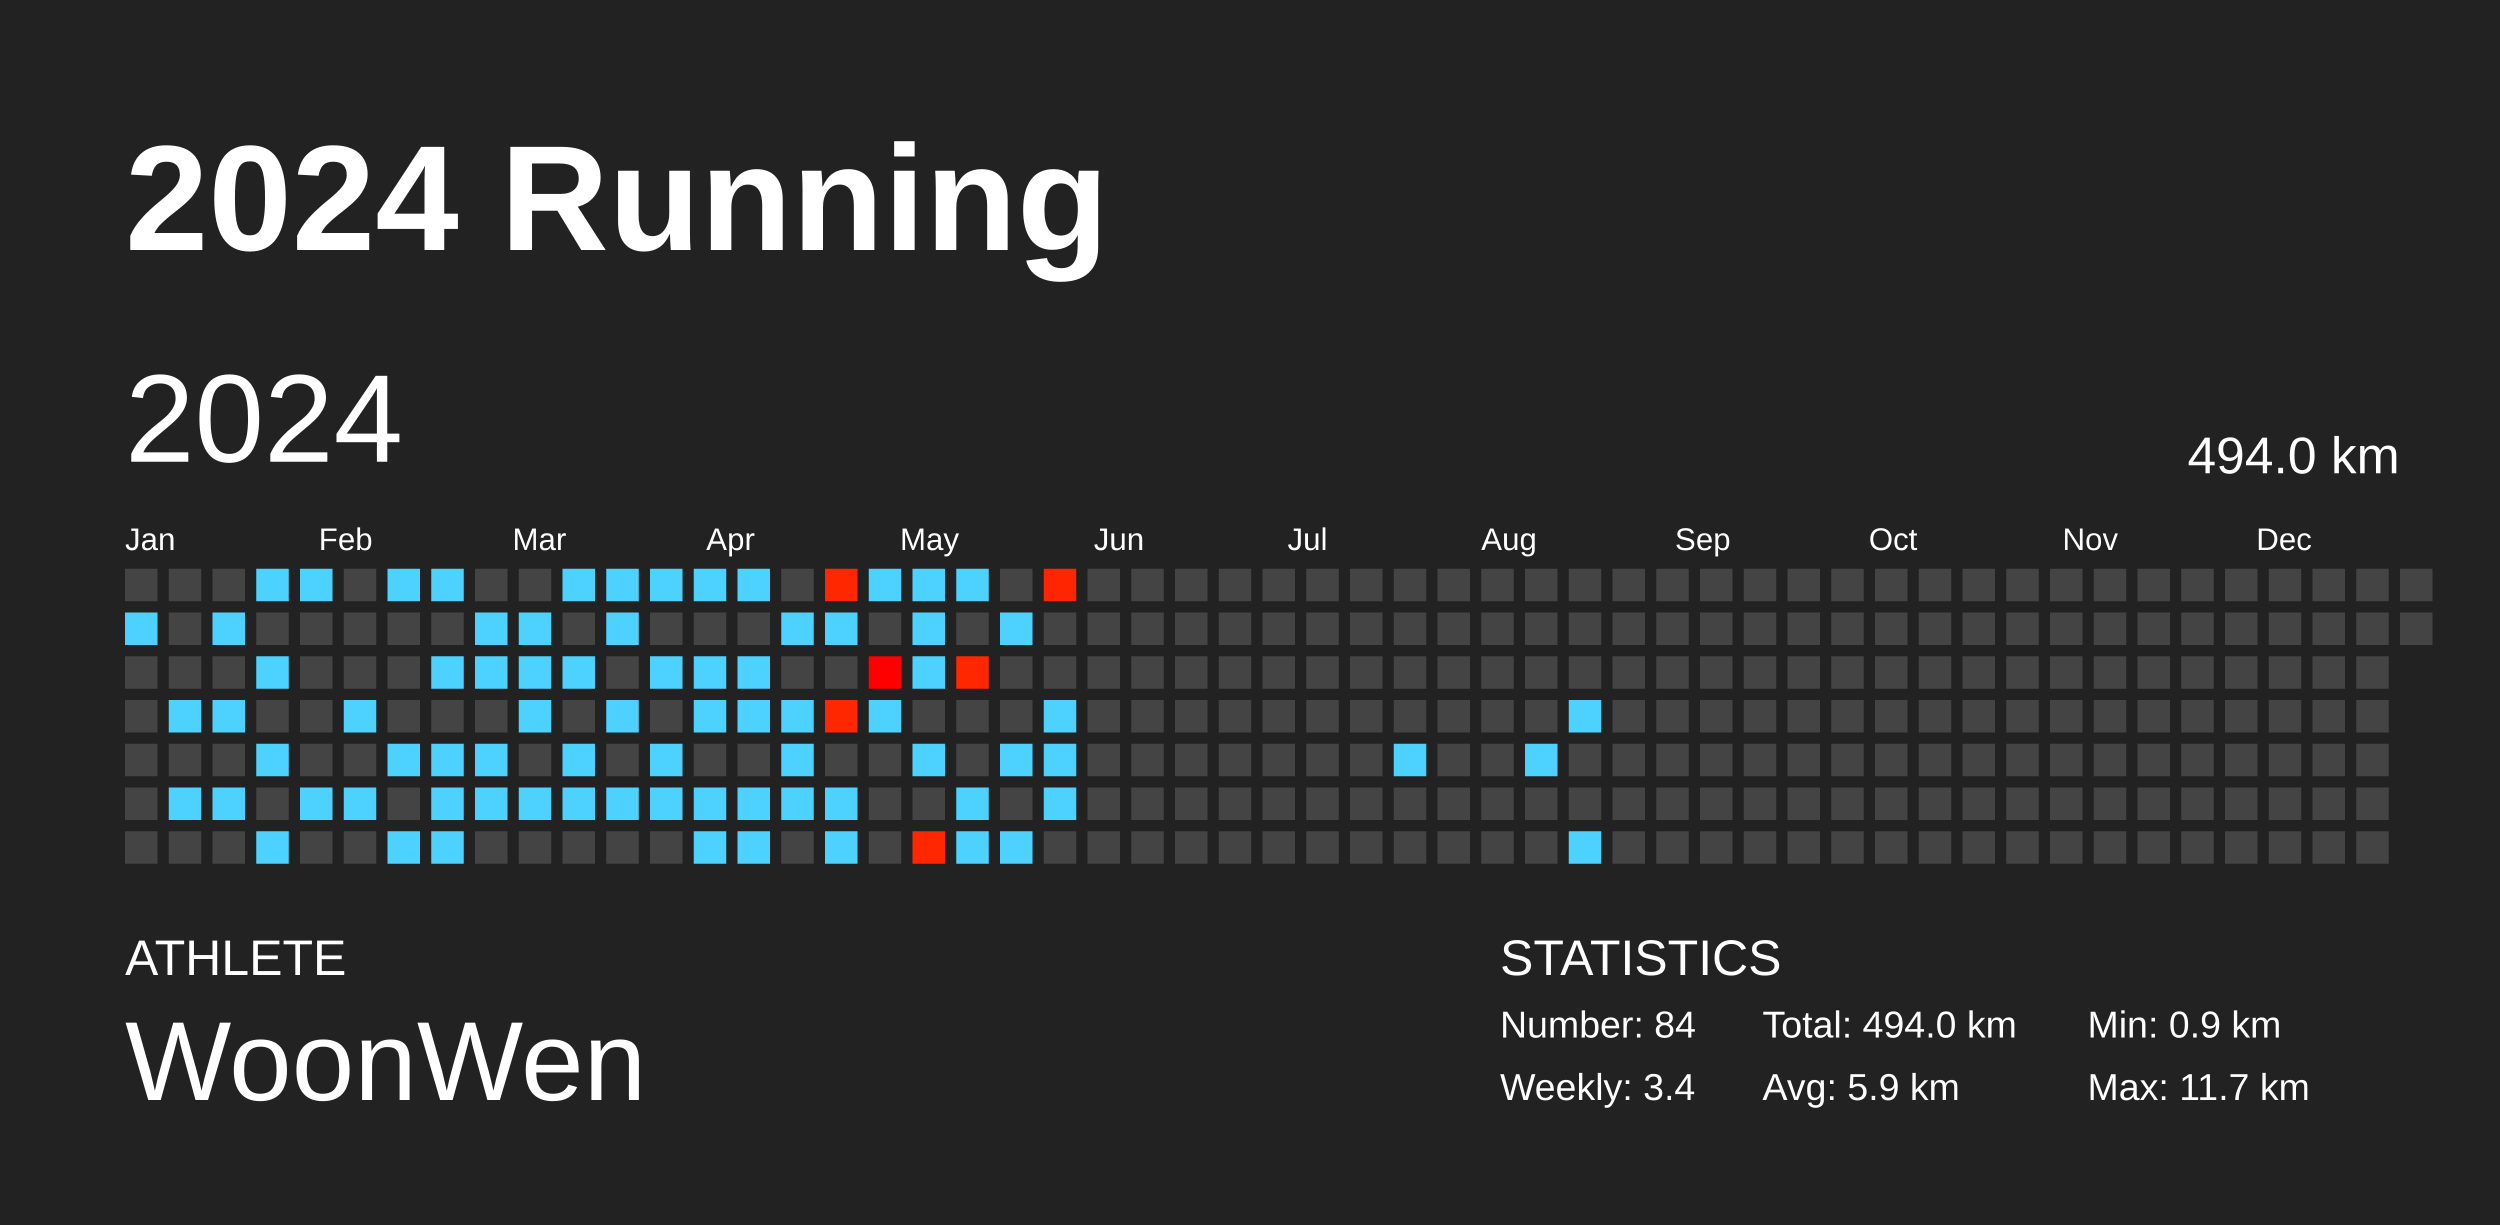
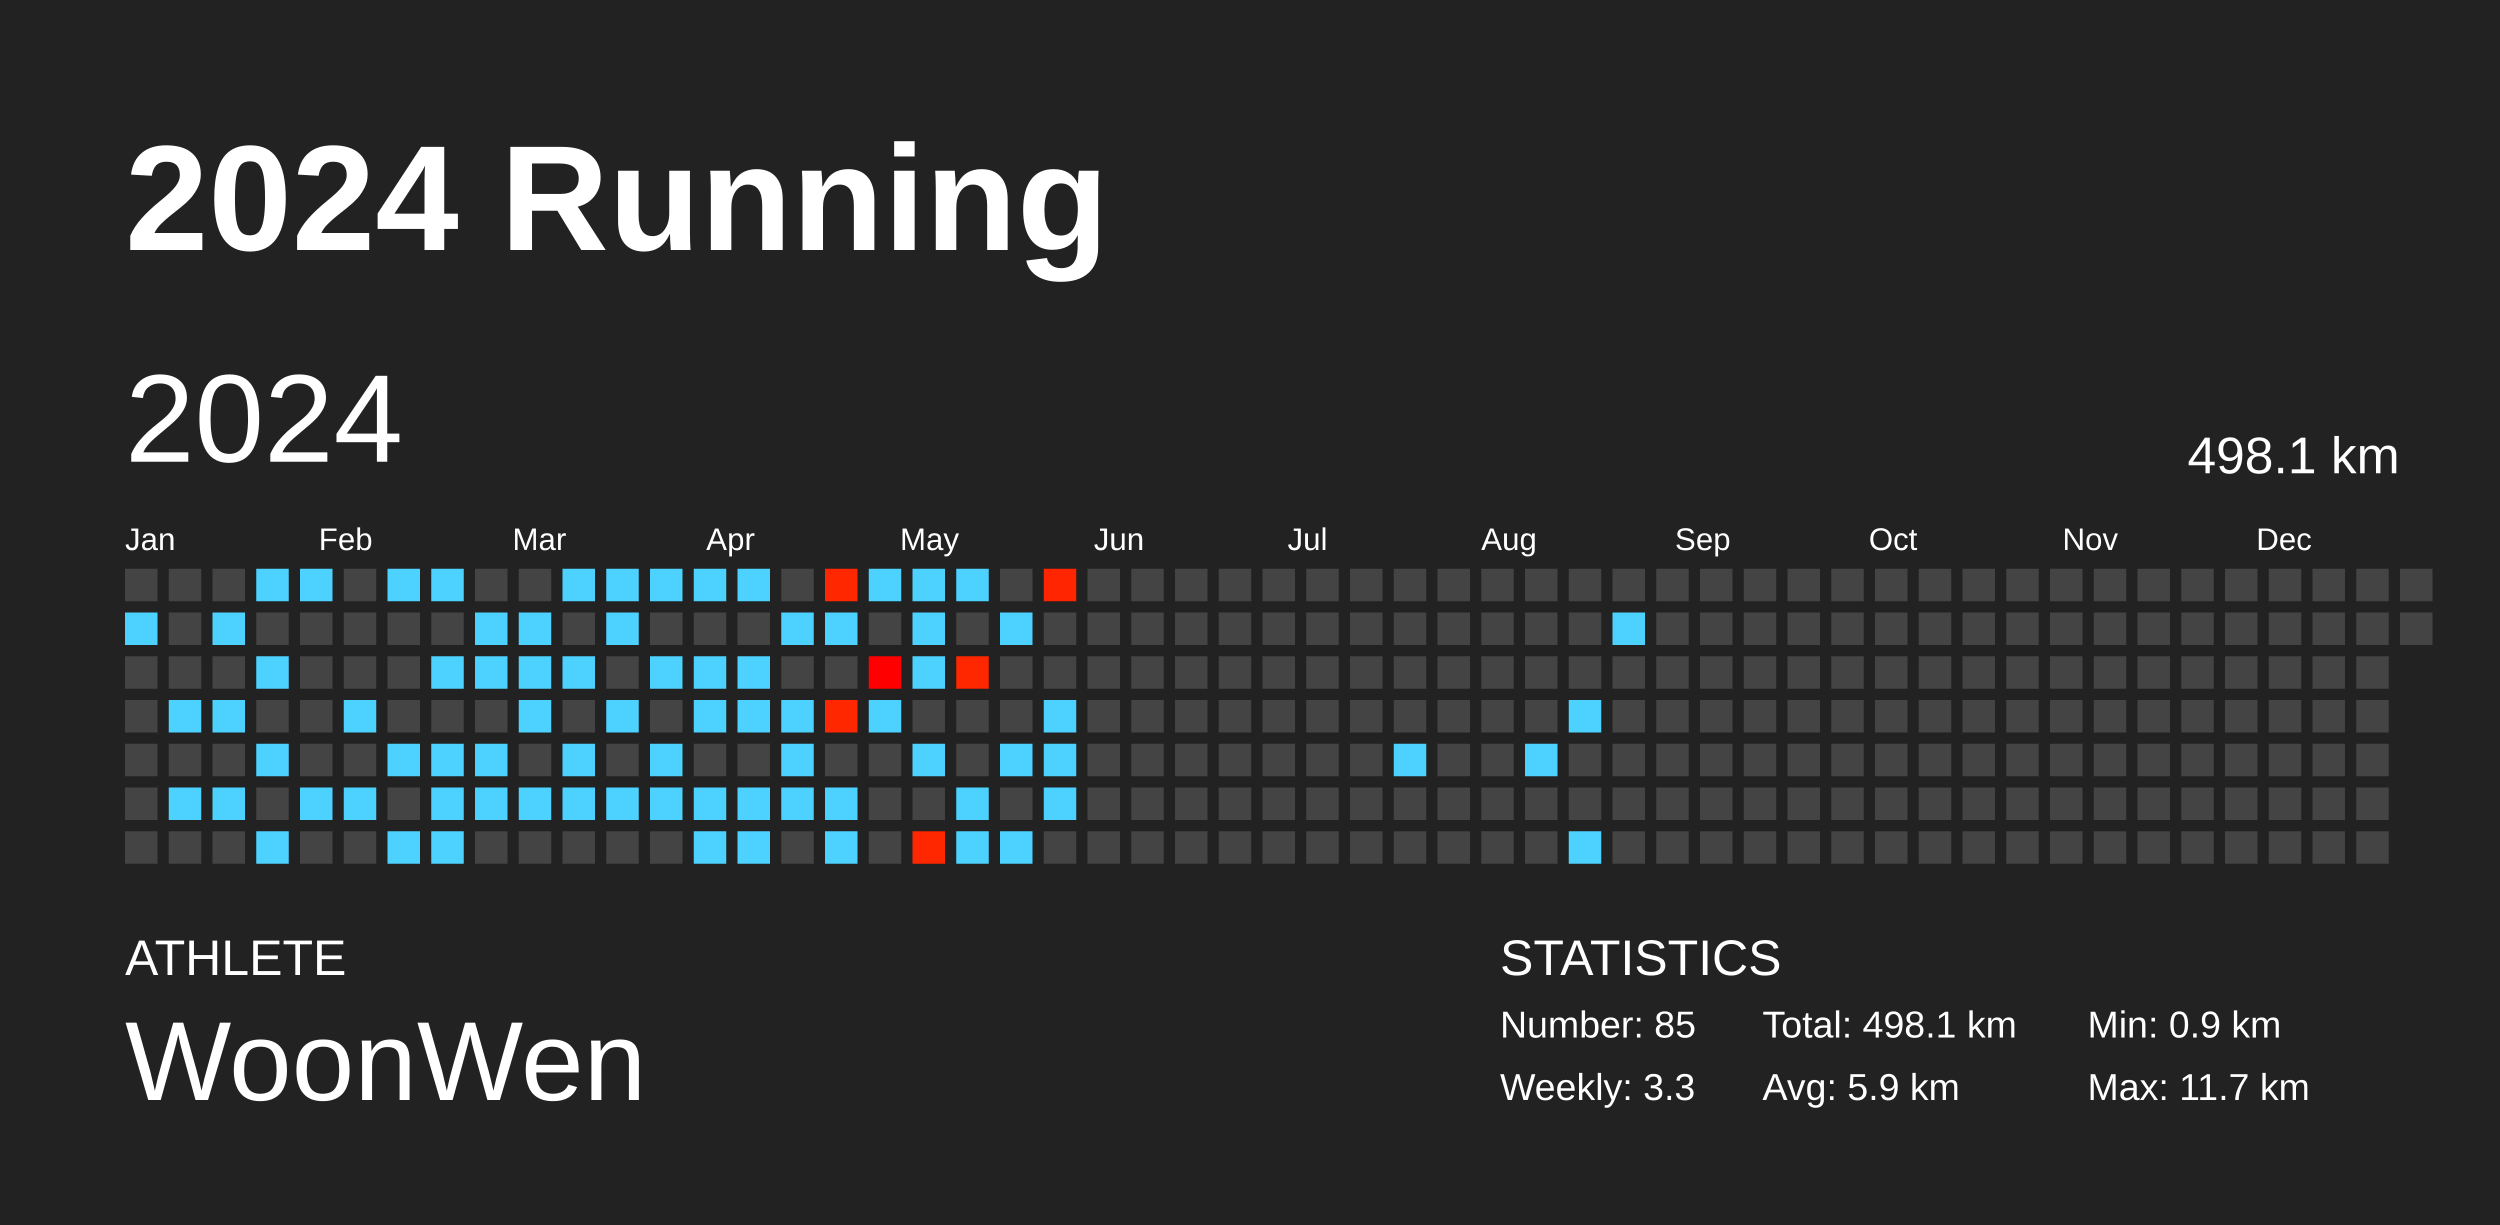
<svg xmlns="http://www.w3.org/2000/svg" baseProfile="full" height="98mm" version="1.1" viewBox="0,0,200,98" width="200mm">
  <defs />
  <rect fill="#222222" height="98" width="200" x="0" y="0" />
  <text fill="#FFFFFF" style="font-size:12px; font-family:Arial; font-weight:bold;" x="10" y="20">2024 Running</text>
  <text fill="#FFFFFF" style="font-size:4px; font-family:Arial" x="10" y="78">ATHLETE</text>
  <text fill="#FFFFFF" style="font-size:9px; font-family:Arial" x="10" y="88">WoonWen</text>
  <text fill="#FFFFFF" style="font-size:4px; font-family:Arial" x="120" y="78">STATISTICS</text>
-   <text fill="#FFFFFF" style="font-size:3px; font-family:Arial" x="120" y="83">Number: 84</text>
-   <text fill="#FFFFFF" style="font-size:3px; font-family:Arial" x="120" y="88">Weekly: 3.4</text>
-   <text fill="#FFFFFF" style="font-size:3px; font-family:Arial" x="141" y="83">Total: 494.0 km</text>
+   <text fill="#FFFFFF" style="font-size:3px; font-family:Arial" x="120" y="83">Number: 85</text>
+   <text fill="#FFFFFF" style="font-size:3px; font-family:Arial" x="120" y="88">Weekly: 3.3</text>
+   <text fill="#FFFFFF" style="font-size:3px; font-family:Arial" x="141" y="83">Total: 498.1 km</text>
  <text fill="#FFFFFF" style="font-size:3px; font-family:Arial" x="141" y="88">Avg: 5.9 km</text>
  <text fill="#FFFFFF" style="font-size:3px; font-family:Arial" x="167" y="83">Min: 0.9 km</text>
  <text fill="#FFFFFF" style="font-size:3px; font-family:Arial" x="167" y="88">Max: 11.7 km</text>
  <text dominant-baseline="hanging" fill="#FFFFFF" style="font-size:10.0px; font-family:Arial;" x="10" y="30">2024</text>
-   <text dominant-baseline="hanging" fill="#FFFFFF" style="font-size:4.125px; font-family:Arial;" x="175" y="35">494.0 km</text>
+   <text dominant-baseline="hanging" fill="#FFFFFF" style="font-size:4.125px; font-family:Arial;" x="175" y="35">498.1 km</text>
  <text fill="#FFFFFF" style="font-size:2.5px; font-family:Arial" x="10.0" y="44">Jan</text>
  <text fill="#FFFFFF" style="font-size:2.5px; font-family:Arial" x="25.5" y="44">Feb</text>
  <text fill="#FFFFFF" style="font-size:2.5px; font-family:Arial" x="41.0" y="44">Mar</text>
  <text fill="#FFFFFF" style="font-size:2.5px; font-family:Arial" x="56.5" y="44">Apr</text>
  <text fill="#FFFFFF" style="font-size:2.5px; font-family:Arial" x="72.0" y="44">May</text>
  <text fill="#FFFFFF" style="font-size:2.5px; font-family:Arial" x="87.5" y="44">Jun</text>
  <text fill="#FFFFFF" style="font-size:2.5px; font-family:Arial" x="103.0" y="44">Jul</text>
  <text fill="#FFFFFF" style="font-size:2.5px; font-family:Arial" x="118.5" y="44">Aug</text>
  <text fill="#FFFFFF" style="font-size:2.5px; font-family:Arial" x="134.0" y="44">Sep</text>
  <text fill="#FFFFFF" style="font-size:2.5px; font-family:Arial" x="149.5" y="44">Oct</text>
  <text fill="#FFFFFF" style="font-size:2.5px; font-family:Arial" x="165.0" y="44">Nov</text>
  <text fill="#FFFFFF" style="font-size:2.5px; font-family:Arial" x="180.5" y="44">Dec</text>
  <rect fill="#444444" height="2.6" width="2.6" x="10.0" y="45.5" />
  <rect fill="#4dd2ff" height="2.6" width="2.6" x="10.0" y="49.0" />
  <rect fill="#444444" height="2.6" width="2.6" x="10.0" y="52.5" />
  <rect fill="#444444" height="2.6" width="2.6" x="10.0" y="56.0" />
  <rect fill="#444444" height="2.6" width="2.6" x="10.0" y="59.5" />
  <rect fill="#444444" height="2.6" width="2.6" x="10.0" y="63.0" />
  <rect fill="#444444" height="2.6" width="2.6" x="10.0" y="66.5" />
  <rect fill="#444444" height="2.6" width="2.6" x="13.5" y="45.5" />
  <rect fill="#444444" height="2.6" width="2.6" x="13.5" y="49.0" />
  <rect fill="#444444" height="2.6" width="2.6" x="13.5" y="52.5" />
  <rect fill="#4dd2ff" height="2.6" width="2.6" x="13.5" y="56.0" />
  <rect fill="#444444" height="2.6" width="2.6" x="13.5" y="59.5" />
  <rect fill="#4dd2ff" height="2.6" width="2.6" x="13.5" y="63.0" />
  <rect fill="#444444" height="2.6" width="2.6" x="13.5" y="66.5" />
  <rect fill="#444444" height="2.6" width="2.6" x="17.0" y="45.5" />
  <rect fill="#4dd2ff" height="2.6" width="2.6" x="17.0" y="49.0" />
  <rect fill="#444444" height="2.6" width="2.6" x="17.0" y="52.5" />
  <rect fill="#4dd2ff" height="2.6" width="2.6" x="17.0" y="56.0" />
  <rect fill="#444444" height="2.6" width="2.6" x="17.0" y="59.5" />
  <rect fill="#4dd2ff" height="2.6" width="2.6" x="17.0" y="63.0" />
  <rect fill="#444444" height="2.6" width="2.6" x="17.0" y="66.5" />
  <rect fill="#4dd2ff" height="2.6" width="2.6" x="20.5" y="45.5" />
  <rect fill="#444444" height="2.6" width="2.6" x="20.5" y="49.0" />
  <rect fill="#4dd2ff" height="2.6" width="2.6" x="20.5" y="52.5" />
  <rect fill="#444444" height="2.6" width="2.6" x="20.5" y="56.0" />
  <rect fill="#4dd2ff" height="2.6" width="2.6" x="20.5" y="59.5" />
  <rect fill="#444444" height="2.6" width="2.6" x="20.5" y="63.0" />
  <rect fill="#4dd2ff" height="2.6" width="2.6" x="20.5" y="66.5" />
  <rect fill="#4dd2ff" height="2.6" width="2.6" x="24.0" y="45.5" />
  <rect fill="#444444" height="2.6" width="2.6" x="24.0" y="49.0" />
  <rect fill="#444444" height="2.6" width="2.6" x="24.0" y="52.5" />
  <rect fill="#444444" height="2.6" width="2.6" x="24.0" y="56.0" />
  <rect fill="#444444" height="2.6" width="2.6" x="24.0" y="59.5" />
  <rect fill="#4dd2ff" height="2.6" width="2.6" x="24.0" y="63.0" />
  <rect fill="#444444" height="2.6" width="2.6" x="24.0" y="66.5" />
  <rect fill="#444444" height="2.6" width="2.6" x="27.5" y="45.5" />
  <rect fill="#444444" height="2.6" width="2.6" x="27.5" y="49.0" />
  <rect fill="#444444" height="2.6" width="2.6" x="27.5" y="52.5" />
  <rect fill="#4dd2ff" height="2.6" width="2.6" x="27.5" y="56.0" />
  <rect fill="#444444" height="2.6" width="2.6" x="27.5" y="59.5" />
  <rect fill="#4dd2ff" height="2.6" width="2.6" x="27.5" y="63.0" />
  <rect fill="#444444" height="2.6" width="2.6" x="27.5" y="66.5" />
  <rect fill="#4dd2ff" height="2.6" width="2.6" x="31.0" y="45.5" />
  <rect fill="#444444" height="2.6" width="2.6" x="31.0" y="49.0" />
  <rect fill="#444444" height="2.6" width="2.6" x="31.0" y="52.5" />
  <rect fill="#444444" height="2.6" width="2.6" x="31.0" y="56.0" />
  <rect fill="#4dd2ff" height="2.6" width="2.6" x="31.0" y="59.5" />
  <rect fill="#444444" height="2.6" width="2.6" x="31.0" y="63.0" />
  <rect fill="#4dd2ff" height="2.6" width="2.6" x="31.0" y="66.5" />
  <rect fill="#4dd2ff" height="2.6" width="2.6" x="34.5" y="45.5" />
  <rect fill="#444444" height="2.6" width="2.6" x="34.5" y="49.0" />
  <rect fill="#4dd2ff" height="2.6" width="2.6" x="34.5" y="52.5" />
  <rect fill="#444444" height="2.6" width="2.6" x="34.5" y="56.0" />
  <rect fill="#4dd2ff" height="2.6" width="2.6" x="34.5" y="59.5" />
  <rect fill="#4dd2ff" height="2.6" width="2.6" x="34.5" y="63.0" />
  <rect fill="#4dd2ff" height="2.6" width="2.6" x="34.5" y="66.5" />
  <rect fill="#444444" height="2.6" width="2.6" x="38.0" y="45.5" />
  <rect fill="#4dd2ff" height="2.6" width="2.6" x="38.0" y="49.0" />
  <rect fill="#4dd2ff" height="2.6" width="2.6" x="38.0" y="52.5" />
  <rect fill="#444444" height="2.6" width="2.6" x="38.0" y="56.0" />
  <rect fill="#4dd2ff" height="2.6" width="2.6" x="38.0" y="59.5" />
  <rect fill="#4dd2ff" height="2.6" width="2.6" x="38.0" y="63.0" />
  <rect fill="#444444" height="2.6" width="2.6" x="38.0" y="66.5" />
  <rect fill="#444444" height="2.6" width="2.6" x="41.5" y="45.5" />
  <rect fill="#4dd2ff" height="2.6" width="2.6" x="41.5" y="49.0" />
  <rect fill="#4dd2ff" height="2.6" width="2.6" x="41.5" y="52.5" />
  <rect fill="#4dd2ff" height="2.6" width="2.6" x="41.5" y="56.0" />
  <rect fill="#444444" height="2.6" width="2.6" x="41.5" y="59.5" />
  <rect fill="#4dd2ff" height="2.6" width="2.6" x="41.5" y="63.0" />
  <rect fill="#444444" height="2.6" width="2.6" x="41.5" y="66.5" />
  <rect fill="#4dd2ff" height="2.6" width="2.6" x="45.0" y="45.5" />
  <rect fill="#444444" height="2.6" width="2.6" x="45.0" y="49.0" />
  <rect fill="#4dd2ff" height="2.6" width="2.6" x="45.0" y="52.5" />
  <rect fill="#444444" height="2.6" width="2.6" x="45.0" y="56.0" />
  <rect fill="#4dd2ff" height="2.6" width="2.6" x="45.0" y="59.5" />
  <rect fill="#4dd2ff" height="2.6" width="2.6" x="45.0" y="63.0" />
  <rect fill="#444444" height="2.6" width="2.6" x="45.0" y="66.5" />
  <rect fill="#4dd2ff" height="2.6" width="2.6" x="48.5" y="45.5" />
  <rect fill="#4dd2ff" height="2.6" width="2.6" x="48.5" y="49.0" />
  <rect fill="#444444" height="2.6" width="2.6" x="48.5" y="52.5" />
  <rect fill="#4dd2ff" height="2.6" width="2.6" x="48.5" y="56.0" />
  <rect fill="#444444" height="2.6" width="2.6" x="48.5" y="59.5" />
  <rect fill="#4dd2ff" height="2.6" width="2.6" x="48.5" y="63.0" />
  <rect fill="#444444" height="2.6" width="2.6" x="48.5" y="66.5" />
  <rect fill="#4dd2ff" height="2.6" width="2.6" x="52.0" y="45.5" />
  <rect fill="#444444" height="2.6" width="2.6" x="52.0" y="49.0" />
  <rect fill="#4dd2ff" height="2.6" width="2.6" x="52.0" y="52.5" />
  <rect fill="#444444" height="2.6" width="2.6" x="52.0" y="56.0" />
  <rect fill="#4dd2ff" height="2.6" width="2.6" x="52.0" y="59.5" />
  <rect fill="#4dd2ff" height="2.6" width="2.6" x="52.0" y="63.0" />
  <rect fill="#444444" height="2.6" width="2.6" x="52.0" y="66.5" />
  <rect fill="#4dd2ff" height="2.6" width="2.6" x="55.5" y="45.5" />
  <rect fill="#444444" height="2.6" width="2.6" x="55.5" y="49.0" />
  <rect fill="#4dd2ff" height="2.6" width="2.6" x="55.5" y="52.5" />
  <rect fill="#4dd2ff" height="2.6" width="2.6" x="55.5" y="56.0" />
  <rect fill="#444444" height="2.6" width="2.6" x="55.5" y="59.5" />
  <rect fill="#4dd2ff" height="2.6" width="2.6" x="55.5" y="63.0" />
  <rect fill="#4dd2ff" height="2.6" width="2.6" x="55.5" y="66.5" />
  <rect fill="#4dd2ff" height="2.6" width="2.6" x="59.0" y="45.5" />
  <rect fill="#444444" height="2.6" width="2.6" x="59.0" y="49.0" />
  <rect fill="#4dd2ff" height="2.6" width="2.6" x="59.0" y="52.5" />
  <rect fill="#4dd2ff" height="2.6" width="2.6" x="59.0" y="56.0" />
  <rect fill="#444444" height="2.6" width="2.6" x="59.0" y="59.5" />
  <rect fill="#4dd2ff" height="2.6" width="2.6" x="59.0" y="63.0" />
  <rect fill="#4dd2ff" height="2.6" width="2.6" x="59.0" y="66.5" />
  <rect fill="#444444" height="2.6" width="2.6" x="62.5" y="45.5" />
  <rect fill="#4dd2ff" height="2.6" width="2.6" x="62.5" y="49.0" />
  <rect fill="#444444" height="2.6" width="2.6" x="62.5" y="52.5" />
  <rect fill="#4dd2ff" height="2.6" width="2.6" x="62.5" y="56.0" />
  <rect fill="#4dd2ff" height="2.6" width="2.6" x="62.5" y="59.5" />
  <rect fill="#4dd2ff" height="2.6" width="2.6" x="62.5" y="63.0" />
  <rect fill="#444444" height="2.6" width="2.6" x="62.5" y="66.5" />
  <rect fill="#ff2700" height="2.6" width="2.6" x="66.0" y="45.5" />
  <rect fill="#4dd2ff" height="2.6" width="2.6" x="66.0" y="49.0" />
  <rect fill="#444444" height="2.6" width="2.6" x="66.0" y="52.5" />
  <rect fill="#ff2700" height="2.6" width="2.6" x="66.0" y="56.0" />
  <rect fill="#444444" height="2.6" width="2.6" x="66.0" y="59.5" />
  <rect fill="#4dd2ff" height="2.6" width="2.6" x="66.0" y="63.0" />
  <rect fill="#4dd2ff" height="2.6" width="2.6" x="66.0" y="66.5" />
  <rect fill="#4dd2ff" height="2.6" width="2.6" x="69.5" y="45.5" />
  <rect fill="#444444" height="2.6" width="2.6" x="69.5" y="49.0" />
  <rect fill="#ff0000" height="2.6" width="2.6" x="69.5" y="52.5" />
  <rect fill="#4dd2ff" height="2.6" width="2.6" x="69.5" y="56.0" />
  <rect fill="#444444" height="2.6" width="2.6" x="69.5" y="59.5" />
  <rect fill="#444444" height="2.6" width="2.6" x="69.5" y="63.0" />
  <rect fill="#444444" height="2.6" width="2.6" x="69.5" y="66.5" />
  <rect fill="#4dd2ff" height="2.6" width="2.6" x="73.0" y="45.5" />
  <rect fill="#4dd2ff" height="2.6" width="2.6" x="73.0" y="49.0" />
  <rect fill="#4dd2ff" height="2.6" width="2.6" x="73.0" y="52.5" />
  <rect fill="#444444" height="2.6" width="2.6" x="73.0" y="56.0" />
  <rect fill="#4dd2ff" height="2.6" width="2.6" x="73.0" y="59.5" />
  <rect fill="#444444" height="2.6" width="2.6" x="73.0" y="63.0" />
  <rect fill="#ff2700" height="2.6" width="2.6" x="73.0" y="66.5" />
  <rect fill="#4dd2ff" height="2.6" width="2.6" x="76.5" y="45.5" />
  <rect fill="#444444" height="2.6" width="2.6" x="76.5" y="49.0" />
  <rect fill="#ff2700" height="2.6" width="2.6" x="76.5" y="52.5" />
  <rect fill="#444444" height="2.6" width="2.6" x="76.5" y="56.0" />
  <rect fill="#444444" height="2.6" width="2.6" x="76.5" y="59.5" />
  <rect fill="#4dd2ff" height="2.6" width="2.6" x="76.5" y="63.0" />
  <rect fill="#4dd2ff" height="2.6" width="2.6" x="76.5" y="66.5" />
  <rect fill="#444444" height="2.6" width="2.6" x="80.0" y="45.5" />
  <rect fill="#4dd2ff" height="2.6" width="2.6" x="80.0" y="49.0" />
  <rect fill="#444444" height="2.6" width="2.6" x="80.0" y="52.5" />
  <rect fill="#444444" height="2.6" width="2.6" x="80.0" y="56.0" />
  <rect fill="#4dd2ff" height="2.6" width="2.6" x="80.0" y="59.5" />
  <rect fill="#444444" height="2.6" width="2.6" x="80.0" y="63.0" />
  <rect fill="#4dd2ff" height="2.6" width="2.6" x="80.0" y="66.5" />
  <rect fill="#ff2500" height="2.6" width="2.6" x="83.5" y="45.5" />
  <rect fill="#444444" height="2.6" width="2.6" x="83.5" y="49.0" />
  <rect fill="#444444" height="2.6" width="2.6" x="83.5" y="52.5" />
  <rect fill="#4dd2ff" height="2.6" width="2.6" x="83.5" y="56.0" />
  <rect fill="#4dd2ff" height="2.6" width="2.6" x="83.5" y="59.5" />
  <rect fill="#4dd2ff" height="2.6" width="2.6" x="83.5" y="63.0" />
  <rect fill="#444444" height="2.6" width="2.6" x="83.5" y="66.5" />
  <rect fill="#444444" height="2.6" width="2.6" x="87.0" y="45.5" />
  <rect fill="#444444" height="2.6" width="2.6" x="87.0" y="49.0" />
  <rect fill="#444444" height="2.6" width="2.6" x="87.0" y="52.5" />
  <rect fill="#444444" height="2.6" width="2.6" x="87.0" y="56.0" />
  <rect fill="#444444" height="2.6" width="2.6" x="87.0" y="59.5" />
  <rect fill="#444444" height="2.6" width="2.6" x="87.0" y="63.0" />
  <rect fill="#444444" height="2.6" width="2.6" x="87.0" y="66.5" />
  <rect fill="#444444" height="2.6" width="2.6" x="90.5" y="45.5" />
  <rect fill="#444444" height="2.6" width="2.6" x="90.5" y="49.0" />
  <rect fill="#444444" height="2.6" width="2.6" x="90.5" y="52.5" />
  <rect fill="#444444" height="2.6" width="2.6" x="90.5" y="56.0" />
  <rect fill="#444444" height="2.6" width="2.6" x="90.5" y="59.5" />
  <rect fill="#444444" height="2.6" width="2.6" x="90.5" y="63.0" />
  <rect fill="#444444" height="2.6" width="2.6" x="90.5" y="66.5" />
  <rect fill="#444444" height="2.6" width="2.6" x="94.0" y="45.5" />
  <rect fill="#444444" height="2.6" width="2.6" x="94.0" y="49.0" />
  <rect fill="#444444" height="2.6" width="2.6" x="94.0" y="52.5" />
  <rect fill="#444444" height="2.6" width="2.6" x="94.0" y="56.0" />
  <rect fill="#444444" height="2.6" width="2.6" x="94.0" y="59.5" />
  <rect fill="#444444" height="2.6" width="2.6" x="94.0" y="63.0" />
  <rect fill="#444444" height="2.6" width="2.6" x="94.0" y="66.5" />
  <rect fill="#444444" height="2.6" width="2.6" x="97.5" y="45.5" />
  <rect fill="#444444" height="2.6" width="2.6" x="97.5" y="49.0" />
  <rect fill="#444444" height="2.6" width="2.6" x="97.5" y="52.5" />
  <rect fill="#444444" height="2.6" width="2.6" x="97.5" y="56.0" />
  <rect fill="#444444" height="2.6" width="2.6" x="97.5" y="59.5" />
  <rect fill="#444444" height="2.6" width="2.6" x="97.5" y="63.0" />
  <rect fill="#444444" height="2.6" width="2.6" x="97.5" y="66.5" />
  <rect fill="#444444" height="2.6" width="2.6" x="101.0" y="45.5" />
  <rect fill="#444444" height="2.6" width="2.6" x="101.0" y="49.0" />
  <rect fill="#444444" height="2.6" width="2.6" x="101.0" y="52.5" />
  <rect fill="#444444" height="2.6" width="2.6" x="101.0" y="56.0" />
  <rect fill="#444444" height="2.6" width="2.6" x="101.0" y="59.5" />
  <rect fill="#444444" height="2.6" width="2.6" x="101.0" y="63.0" />
  <rect fill="#444444" height="2.6" width="2.6" x="101.0" y="66.5" />
  <rect fill="#444444" height="2.6" width="2.6" x="104.5" y="45.5" />
  <rect fill="#444444" height="2.6" width="2.6" x="104.5" y="49.0" />
  <rect fill="#444444" height="2.6" width="2.6" x="104.5" y="52.5" />
  <rect fill="#444444" height="2.6" width="2.6" x="104.5" y="56.0" />
  <rect fill="#444444" height="2.6" width="2.6" x="104.5" y="59.5" />
  <rect fill="#444444" height="2.6" width="2.6" x="104.5" y="63.0" />
  <rect fill="#444444" height="2.6" width="2.6" x="104.5" y="66.5" />
  <rect fill="#444444" height="2.6" width="2.6" x="108.0" y="45.5" />
  <rect fill="#444444" height="2.6" width="2.6" x="108.0" y="49.0" />
  <rect fill="#444444" height="2.6" width="2.6" x="108.0" y="52.5" />
  <rect fill="#444444" height="2.6" width="2.6" x="108.0" y="56.0" />
  <rect fill="#444444" height="2.6" width="2.6" x="108.0" y="59.5" />
  <rect fill="#444444" height="2.6" width="2.6" x="108.0" y="63.0" />
  <rect fill="#444444" height="2.6" width="2.6" x="108.0" y="66.5" />
  <rect fill="#444444" height="2.6" width="2.6" x="111.5" y="45.5" />
  <rect fill="#444444" height="2.6" width="2.6" x="111.5" y="49.0" />
  <rect fill="#444444" height="2.6" width="2.6" x="111.5" y="52.5" />
  <rect fill="#444444" height="2.6" width="2.6" x="111.5" y="56.0" />
  <rect fill="#4dd2ff" height="2.6" width="2.6" x="111.5" y="59.5" />
  <rect fill="#444444" height="2.6" width="2.6" x="111.5" y="63.0" />
  <rect fill="#444444" height="2.6" width="2.6" x="111.5" y="66.5" />
  <rect fill="#444444" height="2.6" width="2.6" x="115.0" y="45.5" />
  <rect fill="#444444" height="2.6" width="2.6" x="115.0" y="49.0" />
  <rect fill="#444444" height="2.6" width="2.6" x="115.0" y="52.5" />
  <rect fill="#444444" height="2.6" width="2.6" x="115.0" y="56.0" />
  <rect fill="#444444" height="2.6" width="2.6" x="115.0" y="59.5" />
  <rect fill="#444444" height="2.6" width="2.6" x="115.0" y="63.0" />
  <rect fill="#444444" height="2.6" width="2.6" x="115.0" y="66.5" />
  <rect fill="#444444" height="2.6" width="2.6" x="118.5" y="45.5" />
  <rect fill="#444444" height="2.6" width="2.6" x="118.5" y="49.0" />
  <rect fill="#444444" height="2.6" width="2.6" x="118.5" y="52.5" />
  <rect fill="#444444" height="2.6" width="2.6" x="118.5" y="56.0" />
  <rect fill="#444444" height="2.6" width="2.6" x="118.5" y="59.5" />
  <rect fill="#444444" height="2.6" width="2.6" x="118.5" y="63.0" />
  <rect fill="#444444" height="2.6" width="2.6" x="118.5" y="66.5" />
  <rect fill="#444444" height="2.6" width="2.6" x="122.0" y="45.5" />
  <rect fill="#444444" height="2.6" width="2.6" x="122.0" y="49.0" />
  <rect fill="#444444" height="2.6" width="2.6" x="122.0" y="52.5" />
  <rect fill="#444444" height="2.6" width="2.6" x="122.0" y="56.0" />
  <rect fill="#4dd2ff" height="2.6" width="2.6" x="122.0" y="59.5" />
  <rect fill="#444444" height="2.6" width="2.6" x="122.0" y="63.0" />
  <rect fill="#444444" height="2.6" width="2.6" x="122.0" y="66.5" />
  <rect fill="#444444" height="2.6" width="2.6" x="125.5" y="45.5" />
  <rect fill="#444444" height="2.6" width="2.6" x="125.5" y="49.0" />
  <rect fill="#444444" height="2.6" width="2.6" x="125.5" y="52.5" />
  <rect fill="#4dd2ff" height="2.6" width="2.6" x="125.5" y="56.0" />
  <rect fill="#444444" height="2.6" width="2.6" x="125.5" y="59.5" />
  <rect fill="#444444" height="2.6" width="2.6" x="125.5" y="63.0" />
  <rect fill="#4dd2ff" height="2.6" width="2.6" x="125.5" y="66.5" />
  <rect fill="#444444" height="2.6" width="2.6" x="129.0" y="45.5" />
-   <rect fill="#444444" height="2.6" width="2.6" x="129.0" y="49.0" />
+   <rect fill="#4dd2ff" height="2.6" width="2.6" x="129.0" y="49.0" />
  <rect fill="#444444" height="2.6" width="2.6" x="129.0" y="52.5" />
  <rect fill="#444444" height="2.6" width="2.6" x="129.0" y="56.0" />
  <rect fill="#444444" height="2.6" width="2.6" x="129.0" y="59.5" />
  <rect fill="#444444" height="2.6" width="2.6" x="129.0" y="63.0" />
  <rect fill="#444444" height="2.6" width="2.6" x="129.0" y="66.5" />
  <rect fill="#444444" height="2.6" width="2.6" x="132.5" y="45.5" />
  <rect fill="#444444" height="2.6" width="2.6" x="132.5" y="49.0" />
  <rect fill="#444444" height="2.6" width="2.6" x="132.5" y="52.5" />
  <rect fill="#444444" height="2.6" width="2.6" x="132.5" y="56.0" />
  <rect fill="#444444" height="2.6" width="2.6" x="132.5" y="59.5" />
  <rect fill="#444444" height="2.6" width="2.6" x="132.5" y="63.0" />
  <rect fill="#444444" height="2.6" width="2.6" x="132.5" y="66.5" />
  <rect fill="#444444" height="2.6" width="2.6" x="136.0" y="45.5" />
  <rect fill="#444444" height="2.6" width="2.6" x="136.0" y="49.0" />
  <rect fill="#444444" height="2.6" width="2.6" x="136.0" y="52.5" />
  <rect fill="#444444" height="2.6" width="2.6" x="136.0" y="56.0" />
  <rect fill="#444444" height="2.6" width="2.6" x="136.0" y="59.5" />
  <rect fill="#444444" height="2.6" width="2.6" x="136.0" y="63.0" />
  <rect fill="#444444" height="2.6" width="2.6" x="136.0" y="66.5" />
  <rect fill="#444444" height="2.6" width="2.6" x="139.5" y="45.5" />
  <rect fill="#444444" height="2.6" width="2.6" x="139.5" y="49.0" />
  <rect fill="#444444" height="2.6" width="2.6" x="139.5" y="52.5" />
  <rect fill="#444444" height="2.6" width="2.6" x="139.5" y="56.0" />
  <rect fill="#444444" height="2.6" width="2.6" x="139.5" y="59.5" />
  <rect fill="#444444" height="2.6" width="2.6" x="139.5" y="63.0" />
  <rect fill="#444444" height="2.6" width="2.6" x="139.5" y="66.5" />
  <rect fill="#444444" height="2.6" width="2.6" x="143.0" y="45.5" />
  <rect fill="#444444" height="2.6" width="2.6" x="143.0" y="49.0" />
  <rect fill="#444444" height="2.6" width="2.6" x="143.0" y="52.5" />
  <rect fill="#444444" height="2.6" width="2.6" x="143.0" y="56.0" />
  <rect fill="#444444" height="2.6" width="2.6" x="143.0" y="59.5" />
  <rect fill="#444444" height="2.6" width="2.6" x="143.0" y="63.0" />
  <rect fill="#444444" height="2.6" width="2.6" x="143.0" y="66.5" />
  <rect fill="#444444" height="2.6" width="2.6" x="146.5" y="45.5" />
  <rect fill="#444444" height="2.6" width="2.6" x="146.5" y="49.0" />
  <rect fill="#444444" height="2.6" width="2.6" x="146.5" y="52.5" />
  <rect fill="#444444" height="2.6" width="2.6" x="146.5" y="56.0" />
  <rect fill="#444444" height="2.6" width="2.6" x="146.5" y="59.5" />
  <rect fill="#444444" height="2.6" width="2.6" x="146.5" y="63.0" />
  <rect fill="#444444" height="2.6" width="2.6" x="146.5" y="66.5" />
  <rect fill="#444444" height="2.6" width="2.6" x="150.0" y="45.5" />
  <rect fill="#444444" height="2.6" width="2.6" x="150.0" y="49.0" />
  <rect fill="#444444" height="2.6" width="2.6" x="150.0" y="52.5" />
  <rect fill="#444444" height="2.6" width="2.6" x="150.0" y="56.0" />
  <rect fill="#444444" height="2.6" width="2.6" x="150.0" y="59.5" />
  <rect fill="#444444" height="2.6" width="2.6" x="150.0" y="63.0" />
  <rect fill="#444444" height="2.6" width="2.6" x="150.0" y="66.5" />
  <rect fill="#444444" height="2.6" width="2.6" x="153.5" y="45.5" />
  <rect fill="#444444" height="2.6" width="2.6" x="153.5" y="49.0" />
  <rect fill="#444444" height="2.6" width="2.6" x="153.5" y="52.5" />
  <rect fill="#444444" height="2.6" width="2.6" x="153.5" y="56.0" />
  <rect fill="#444444" height="2.6" width="2.6" x="153.5" y="59.5" />
  <rect fill="#444444" height="2.6" width="2.6" x="153.5" y="63.0" />
  <rect fill="#444444" height="2.6" width="2.6" x="153.5" y="66.5" />
  <rect fill="#444444" height="2.6" width="2.6" x="157.0" y="45.5" />
  <rect fill="#444444" height="2.6" width="2.6" x="157.0" y="49.0" />
  <rect fill="#444444" height="2.6" width="2.6" x="157.0" y="52.5" />
  <rect fill="#444444" height="2.6" width="2.6" x="157.0" y="56.0" />
  <rect fill="#444444" height="2.6" width="2.6" x="157.0" y="59.5" />
  <rect fill="#444444" height="2.6" width="2.6" x="157.0" y="63.0" />
  <rect fill="#444444" height="2.6" width="2.6" x="157.0" y="66.5" />
  <rect fill="#444444" height="2.6" width="2.6" x="160.5" y="45.5" />
  <rect fill="#444444" height="2.6" width="2.6" x="160.5" y="49.0" />
  <rect fill="#444444" height="2.6" width="2.6" x="160.5" y="52.5" />
  <rect fill="#444444" height="2.6" width="2.6" x="160.5" y="56.0" />
  <rect fill="#444444" height="2.6" width="2.6" x="160.5" y="59.5" />
  <rect fill="#444444" height="2.6" width="2.6" x="160.5" y="63.0" />
  <rect fill="#444444" height="2.6" width="2.6" x="160.5" y="66.5" />
  <rect fill="#444444" height="2.6" width="2.6" x="164.0" y="45.5" />
  <rect fill="#444444" height="2.6" width="2.6" x="164.0" y="49.0" />
  <rect fill="#444444" height="2.6" width="2.6" x="164.0" y="52.5" />
  <rect fill="#444444" height="2.6" width="2.6" x="164.0" y="56.0" />
  <rect fill="#444444" height="2.6" width="2.6" x="164.0" y="59.5" />
  <rect fill="#444444" height="2.6" width="2.6" x="164.0" y="63.0" />
  <rect fill="#444444" height="2.6" width="2.6" x="164.0" y="66.5" />
  <rect fill="#444444" height="2.6" width="2.6" x="167.5" y="45.5" />
  <rect fill="#444444" height="2.6" width="2.6" x="167.5" y="49.0" />
  <rect fill="#444444" height="2.6" width="2.6" x="167.5" y="52.5" />
  <rect fill="#444444" height="2.6" width="2.6" x="167.5" y="56.0" />
  <rect fill="#444444" height="2.6" width="2.6" x="167.5" y="59.5" />
  <rect fill="#444444" height="2.6" width="2.6" x="167.5" y="63.0" />
  <rect fill="#444444" height="2.6" width="2.6" x="167.5" y="66.5" />
  <rect fill="#444444" height="2.6" width="2.6" x="171.0" y="45.5" />
  <rect fill="#444444" height="2.6" width="2.6" x="171.0" y="49.0" />
  <rect fill="#444444" height="2.6" width="2.6" x="171.0" y="52.5" />
  <rect fill="#444444" height="2.6" width="2.6" x="171.0" y="56.0" />
  <rect fill="#444444" height="2.6" width="2.6" x="171.0" y="59.5" />
  <rect fill="#444444" height="2.6" width="2.6" x="171.0" y="63.0" />
  <rect fill="#444444" height="2.6" width="2.6" x="171.0" y="66.5" />
  <rect fill="#444444" height="2.6" width="2.6" x="174.5" y="45.5" />
  <rect fill="#444444" height="2.6" width="2.6" x="174.5" y="49.0" />
  <rect fill="#444444" height="2.6" width="2.6" x="174.5" y="52.5" />
  <rect fill="#444444" height="2.6" width="2.6" x="174.5" y="56.0" />
  <rect fill="#444444" height="2.6" width="2.6" x="174.5" y="59.5" />
  <rect fill="#444444" height="2.6" width="2.6" x="174.5" y="63.0" />
  <rect fill="#444444" height="2.6" width="2.6" x="174.5" y="66.5" />
  <rect fill="#444444" height="2.6" width="2.6" x="178.0" y="45.5" />
  <rect fill="#444444" height="2.6" width="2.6" x="178.0" y="49.0" />
  <rect fill="#444444" height="2.6" width="2.6" x="178.0" y="52.5" />
  <rect fill="#444444" height="2.6" width="2.6" x="178.0" y="56.0" />
  <rect fill="#444444" height="2.6" width="2.6" x="178.0" y="59.5" />
  <rect fill="#444444" height="2.6" width="2.6" x="178.0" y="63.0" />
  <rect fill="#444444" height="2.6" width="2.6" x="178.0" y="66.5" />
  <rect fill="#444444" height="2.6" width="2.6" x="181.5" y="45.5" />
  <rect fill="#444444" height="2.6" width="2.6" x="181.5" y="49.0" />
  <rect fill="#444444" height="2.6" width="2.6" x="181.5" y="52.5" />
  <rect fill="#444444" height="2.6" width="2.6" x="181.5" y="56.0" />
  <rect fill="#444444" height="2.6" width="2.6" x="181.5" y="59.5" />
  <rect fill="#444444" height="2.6" width="2.6" x="181.5" y="63.0" />
  <rect fill="#444444" height="2.6" width="2.6" x="181.5" y="66.5" />
  <rect fill="#444444" height="2.6" width="2.6" x="185.0" y="45.5" />
  <rect fill="#444444" height="2.6" width="2.6" x="185.0" y="49.0" />
  <rect fill="#444444" height="2.6" width="2.6" x="185.0" y="52.5" />
  <rect fill="#444444" height="2.6" width="2.6" x="185.0" y="56.0" />
  <rect fill="#444444" height="2.6" width="2.6" x="185.0" y="59.5" />
  <rect fill="#444444" height="2.6" width="2.6" x="185.0" y="63.0" />
  <rect fill="#444444" height="2.6" width="2.6" x="185.0" y="66.5" />
  <rect fill="#444444" height="2.6" width="2.6" x="188.5" y="45.5" />
  <rect fill="#444444" height="2.6" width="2.6" x="188.5" y="49.0" />
  <rect fill="#444444" height="2.6" width="2.6" x="188.5" y="52.5" />
  <rect fill="#444444" height="2.6" width="2.6" x="188.5" y="56.0" />
  <rect fill="#444444" height="2.6" width="2.6" x="188.5" y="59.5" />
  <rect fill="#444444" height="2.6" width="2.6" x="188.5" y="63.0" />
  <rect fill="#444444" height="2.6" width="2.6" x="188.5" y="66.5" />
  <rect fill="#444444" height="2.6" width="2.6" x="192.0" y="45.5" />
  <rect fill="#444444" height="2.6" width="2.6" x="192.0" y="49.0" />
</svg>
